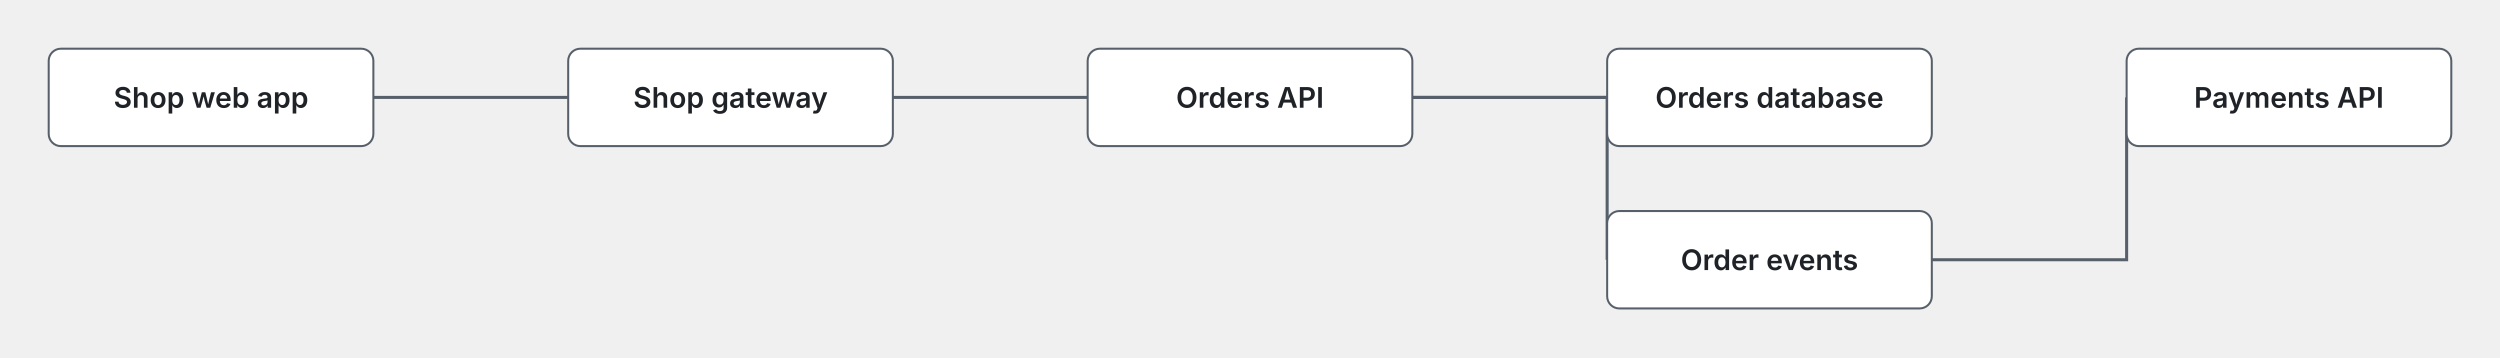
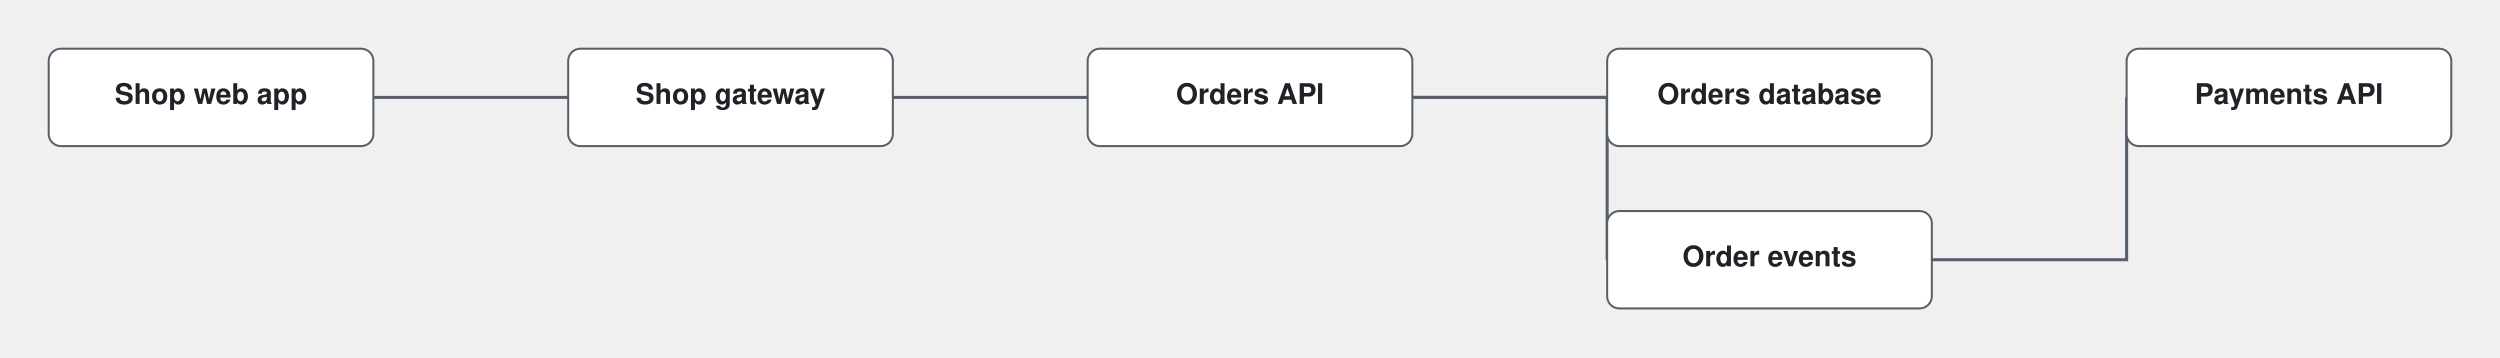
- <svg xmlns="http://www.w3.org/2000/svg" viewBox="0 0 1232 176" width="1232" height="176">
+ <svg xmlns="http://www.w3.org/2000/svg" class="diagram-c454a7a9fc10b3a2" viewBox="0 0 1232 176" width="1232" height="176">
+   <style>
+     .diagram-c454a7a9fc10b3a2 { font-family: "diagram-c454a7a9fc10b3a2", Helvetica, Arial, sans-serif; }
+   </style>
  <g fill="none" stroke="#57606a" stroke-width="1.5">
    <g data-edge="shop-web-&gt;shop-gateway" data-kind="call" data-from="shop-web" data-to="shop-gateway">
      <path d="M 184 48 L 280 48" />
    </g>
    <g data-edge="shop-gateway-&gt;orders-api" data-kind="call" data-from="shop-gateway" data-to="orders-api">
      <path d="M 440 48 L 536 48" />
    </g>
    <g data-edge="orders-api-&gt;orders-db" data-kind="call" data-from="orders-api" data-to="orders-db">
      <path d="M 696 48 L 792 48" />
    </g>
    <g data-edge="orders-api-&gt;order-events" data-kind="message" data-from="orders-api" data-to="order-events">
      <path d="M 696 48 L 792 48 L 792 128" />
    </g>
    <g data-edge="order-events-&gt;payments-api" data-kind="message" data-from="order-events" data-to="payments-api">
      <path d="M 952 128 L 1048 128 L 1048 48" />
    </g>
  </g>
-   <g font-family="Inter, Helvetica, Arial, sans-serif" text-anchor="middle" dominant-baseline="central">
+   <g text-anchor="middle" dominant-baseline="central">
    <g data-node="shop-web" data-kind="client">
      <rect x="24" y="24" width="160" height="48" rx="6" fill="#ffffff" stroke="#57606a" />
      <text x="104" y="48" font-size="14" font-weight="600" fill="#1f2328">Shop web app</text>
    </g>
    <g data-node="shop-gateway" data-kind="gateway">
      <rect x="280" y="24" width="160" height="48" rx="6" fill="#ffffff" stroke="#57606a" />
      <text x="360" y="48" font-size="14" font-weight="600" fill="#1f2328">Shop gateway</text>
    </g>
    <g data-node="orders-api" data-kind="service">
      <rect x="536" y="24" width="160" height="48" rx="6" fill="#ffffff" stroke="#57606a" />
      <text x="616" y="48" font-size="14" font-weight="600" fill="#1f2328">Orders API</text>
    </g>
    <g data-node="payments-api" data-kind="service">
      <rect x="1048" y="24" width="160" height="48" rx="6" fill="#ffffff" stroke="#57606a" />
      <text x="1128" y="48" font-size="14" font-weight="600" fill="#1f2328">Payments API</text>
    </g>
    <g data-node="orders-db" data-kind="database">
      <rect x="792" y="24" width="160" height="48" rx="6" fill="#ffffff" stroke="#57606a" />
      <text x="872" y="48" font-size="14" font-weight="600" fill="#1f2328">Orders database</text>
    </g>
    <g data-node="order-events" data-kind="queue">
      <rect x="792" y="104" width="160" height="48" rx="6" fill="#ffffff" stroke="#57606a" />
      <text x="872" y="128" font-size="14" font-weight="600" fill="#1f2328">Order events</text>
    </g>
  </g>
</svg>
